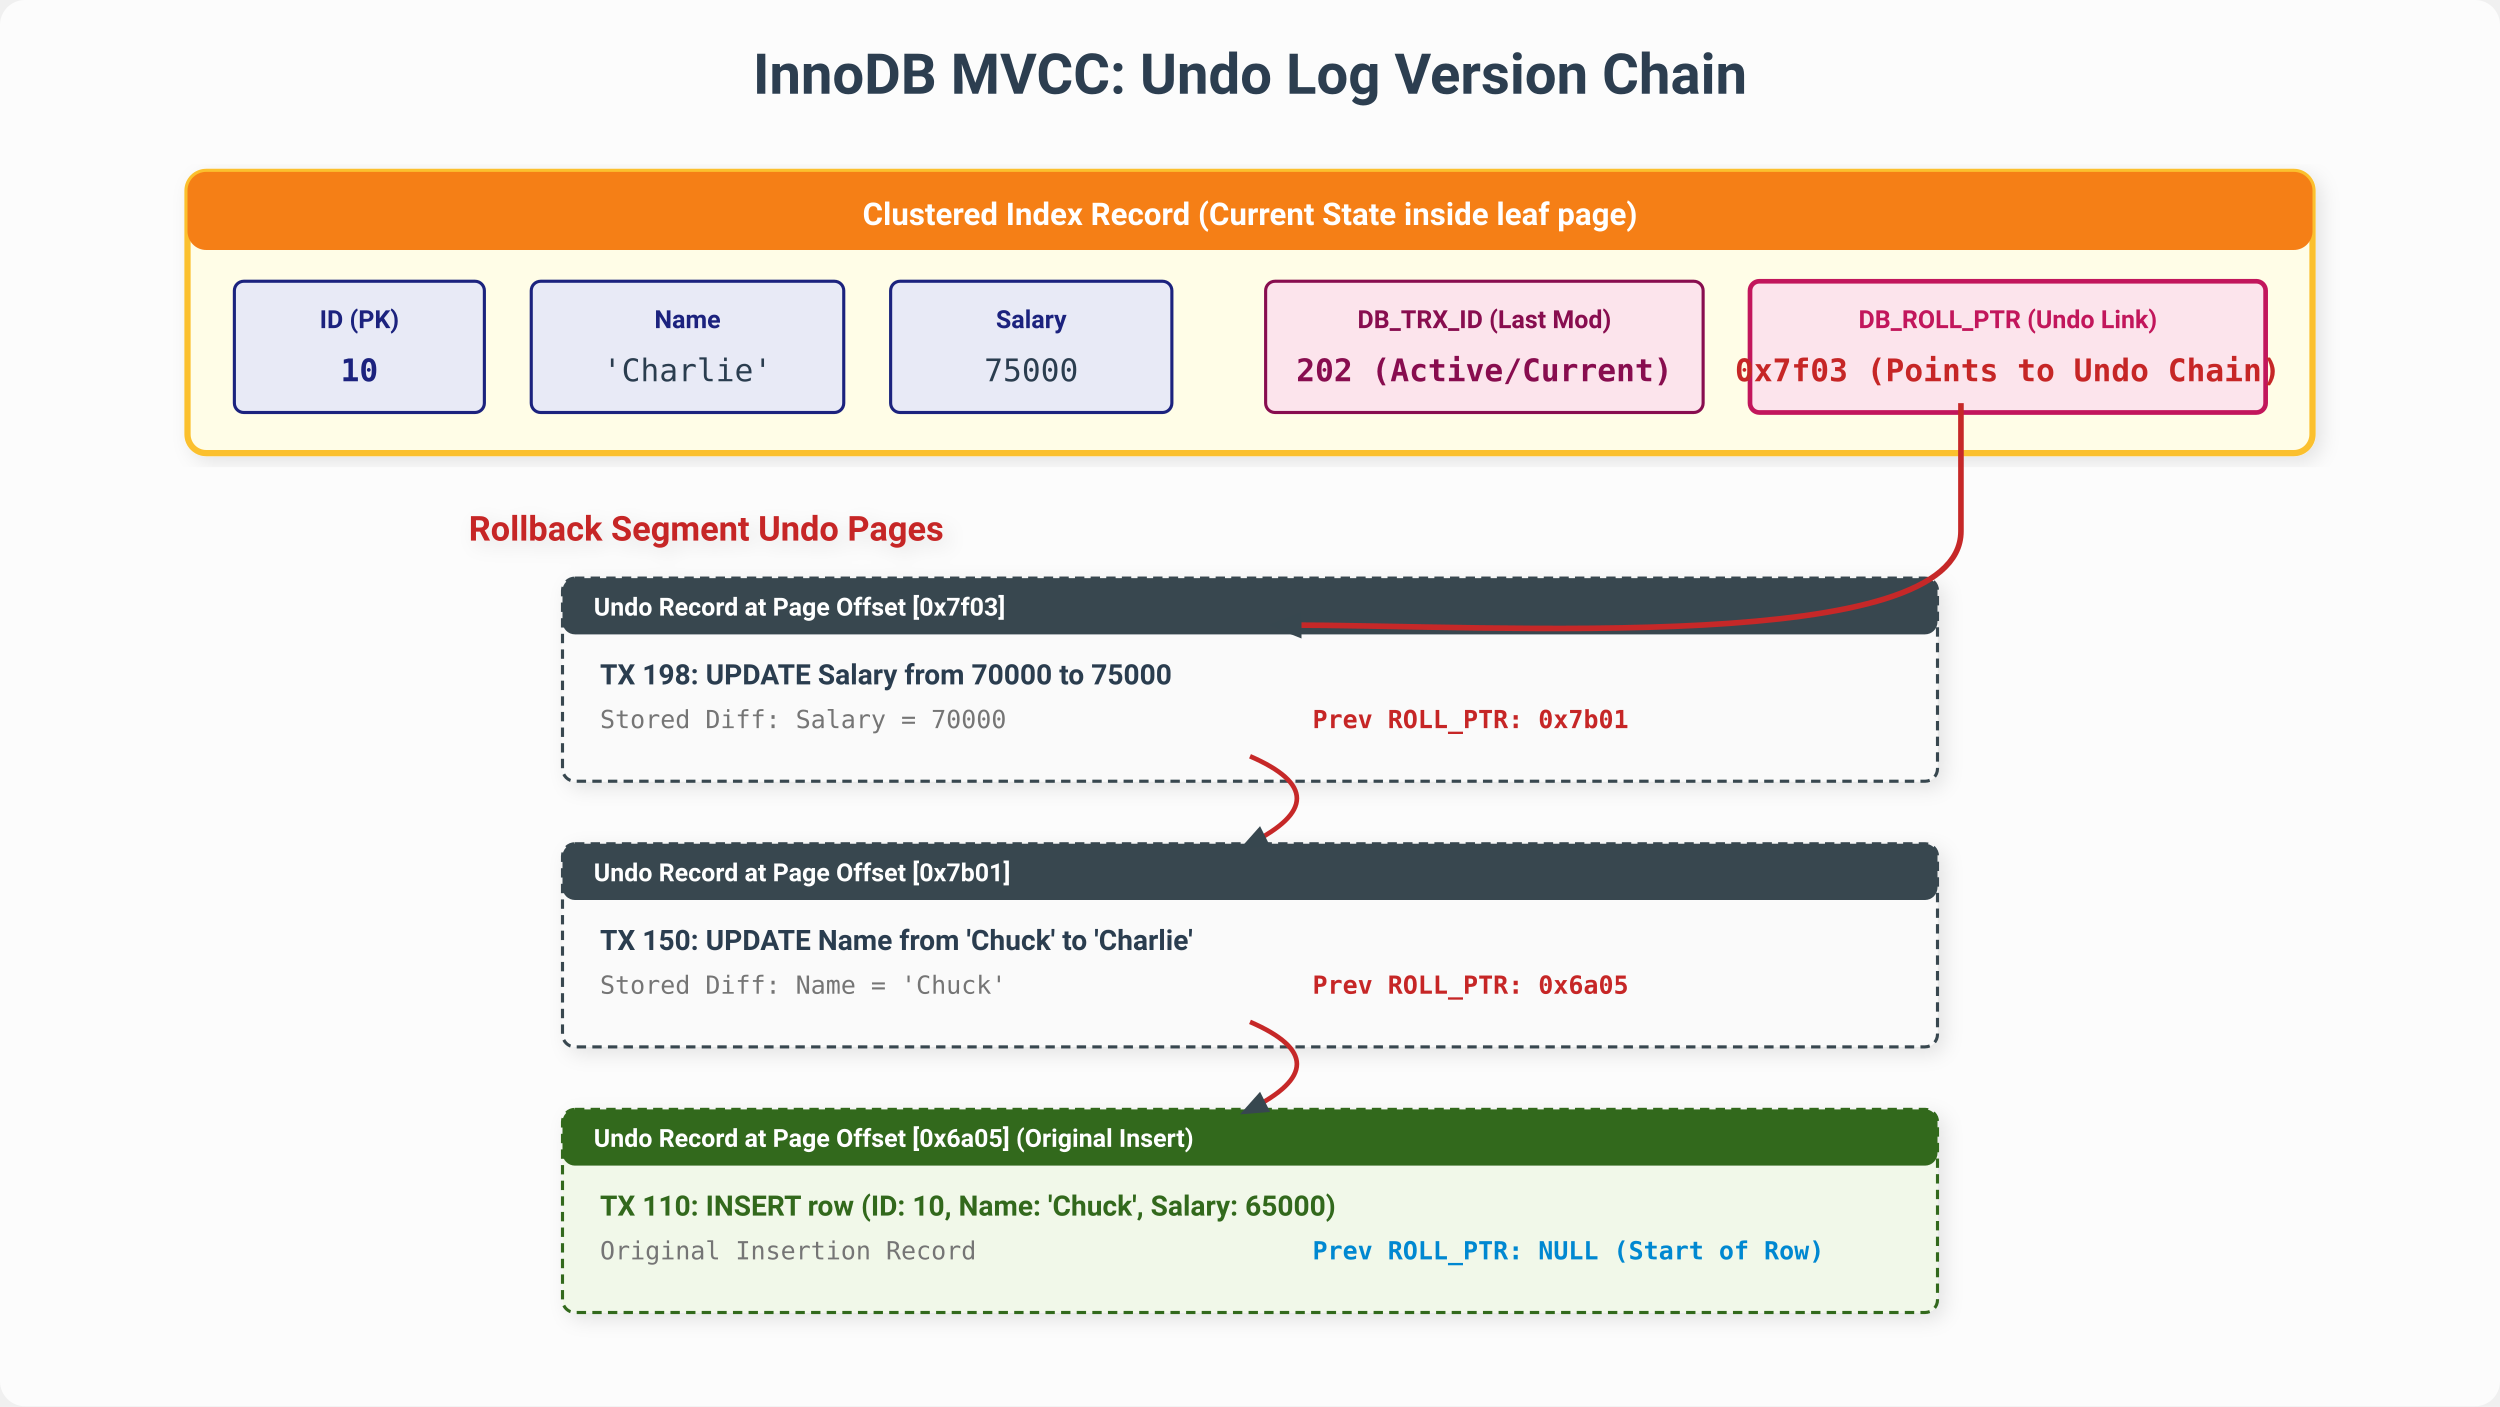
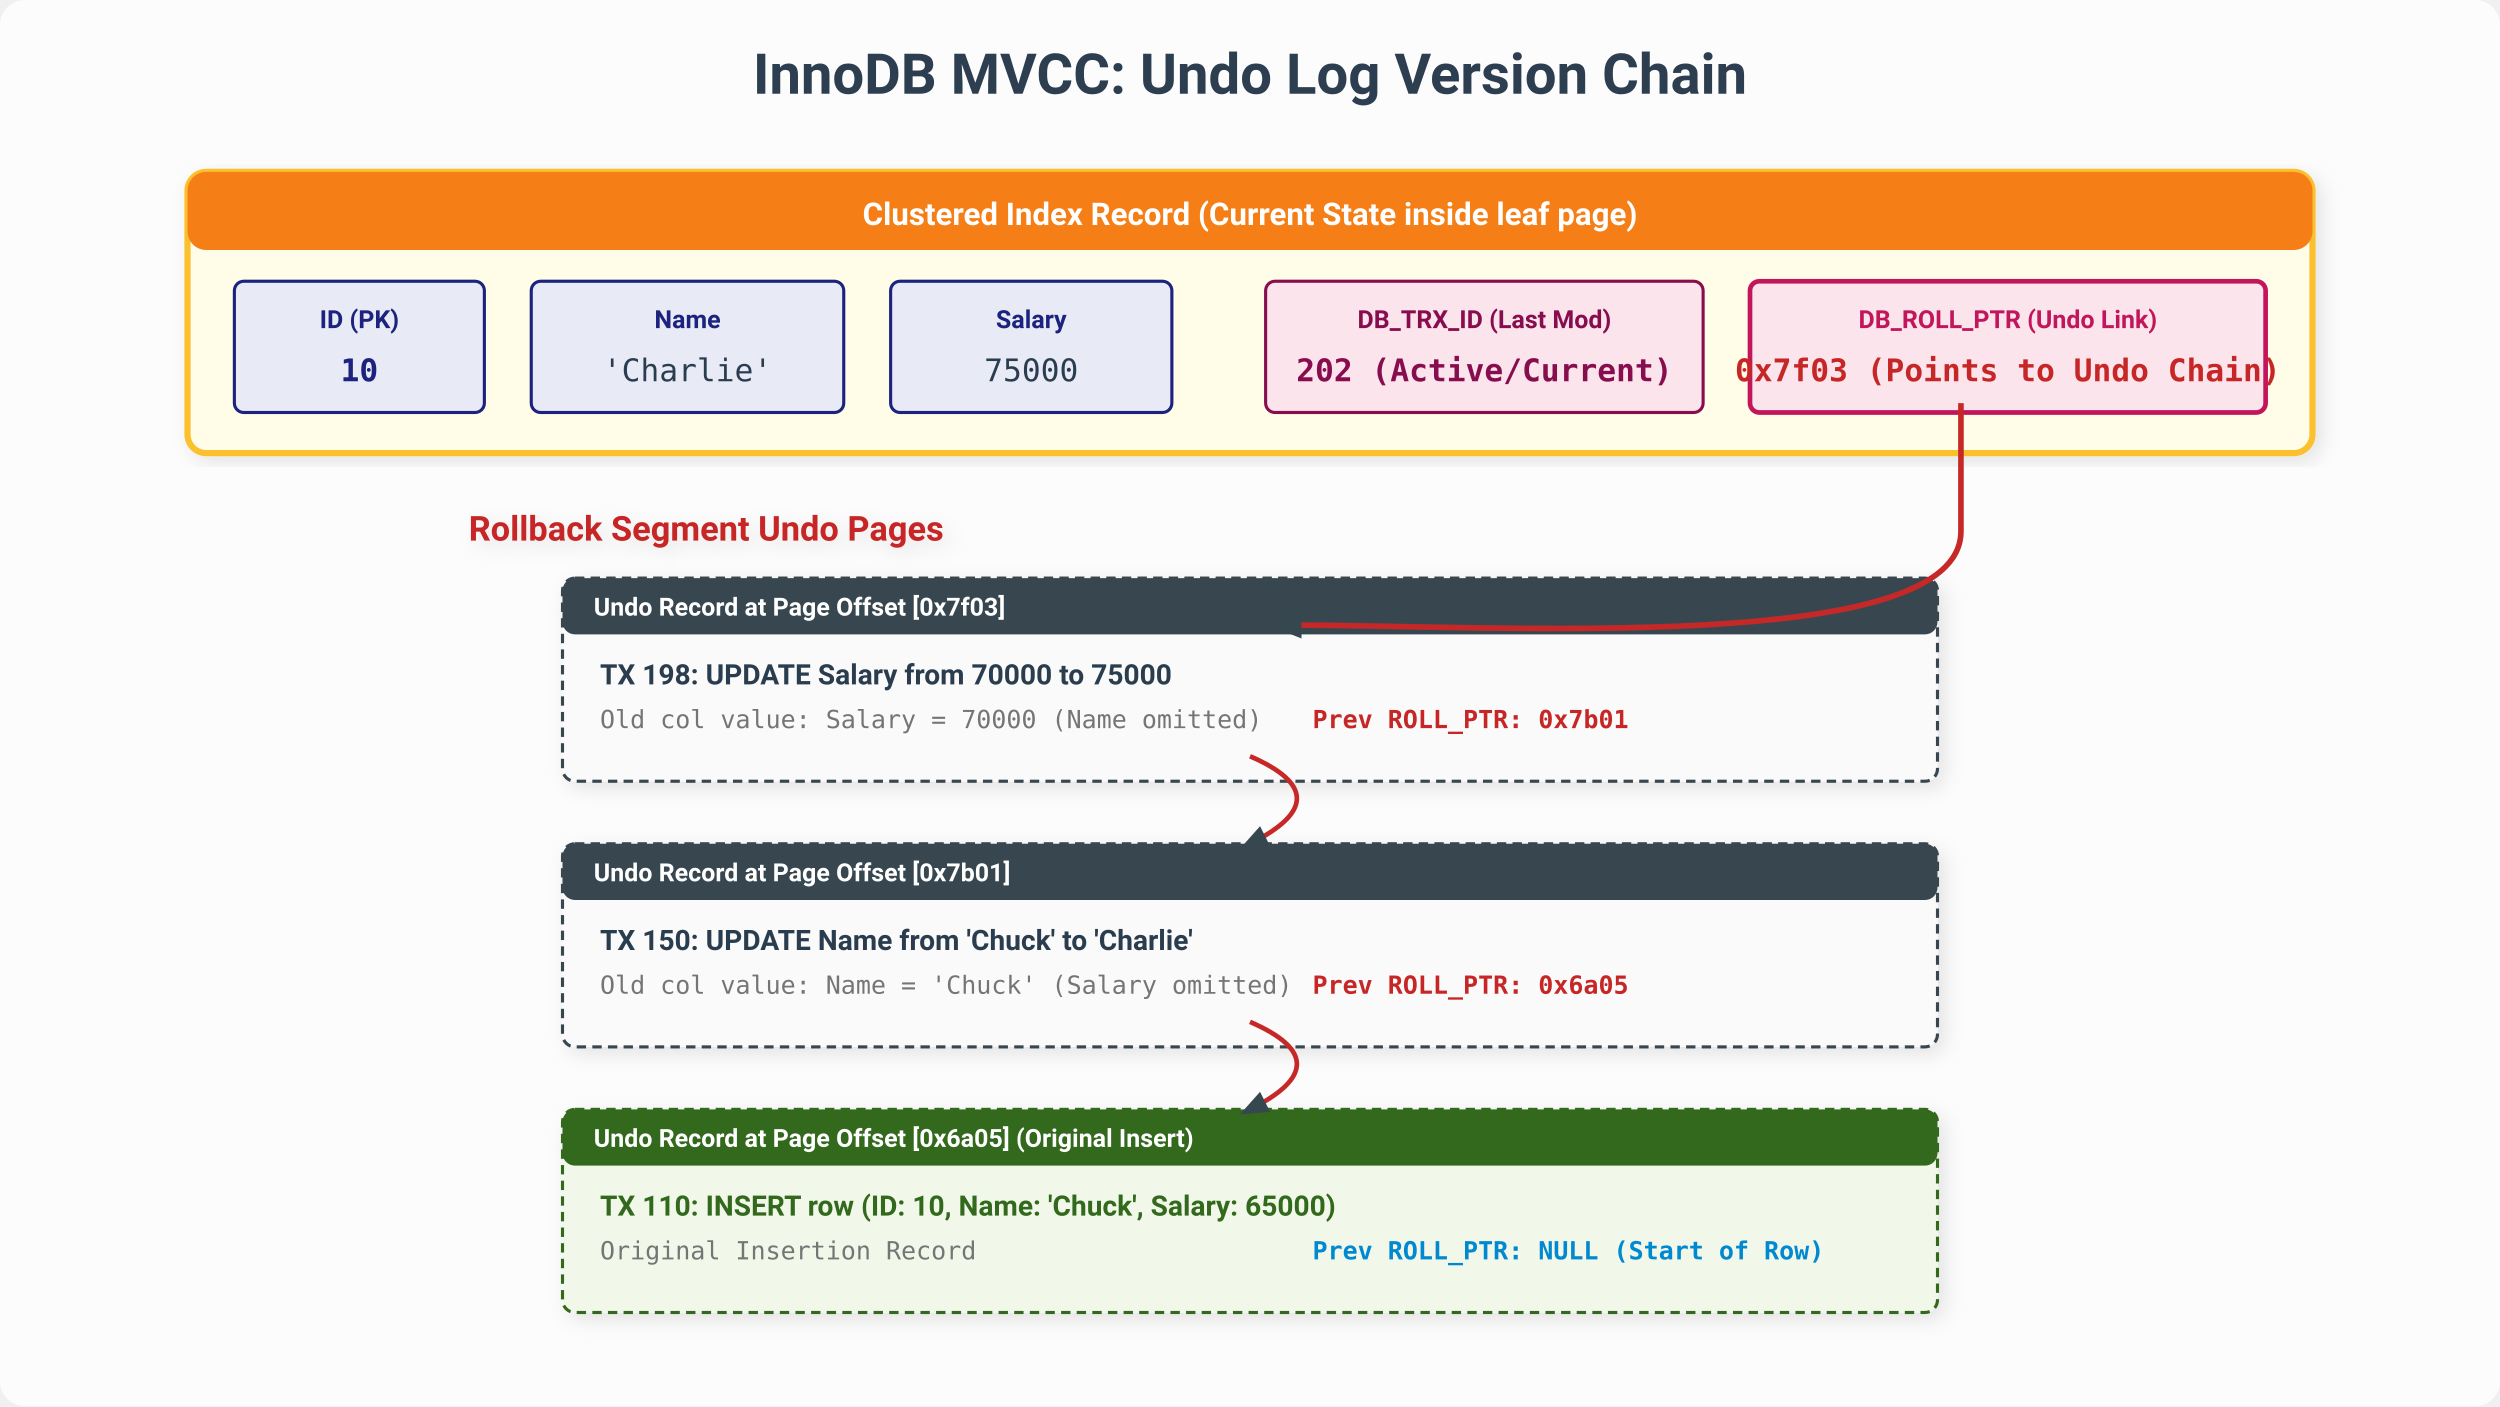
<svg xmlns="http://www.w3.org/2000/svg" viewBox="0 0 800 450" width="100%" height="100%">
  <defs>
    <marker id="arrow" viewBox="0 0 10 10" refX="6" refY="5" markerWidth="6" markerHeight="6" orient="auto-start-reverse">
      <path d="M 0 1 L 10 5 L 0 9 z" fill="#37474f" />
    </marker>
    <filter id="shadow" x="-5%" y="-5%" width="110%" height="110%">
      <feDropShadow dx="2" dy="2" stdDeviation="3" flood-opacity="0.1" />
    </filter>
  </defs>
  <rect width="800" height="450" fill="#fcfcfc" rx="8" />
  <text x="400" y="30" text-anchor="middle" font-family="-apple-system, BlinkMacSystemFont, 'Segoe UI', Roboto, Helvetica, Arial, sans-serif" font-size="18" font-weight="bold" fill="#2c3e50">InnoDB MVCC: Undo Log Version Chain</text>
  <g transform="translate(60, 55)" filter="url(#shadow)">
    <rect width="680" height="90" fill="#fffde7" stroke="#fbc02d" stroke-width="2" rx="6" />
    <rect width="680" height="25" fill="#f57f17" rx="6" />
    <text x="340" y="17" text-anchor="middle" font-family="-apple-system, BlinkMacSystemFont, 'Segoe UI', Roboto, Helvetica, Arial, sans-serif" font-size="10" font-weight="bold" fill="#ffffff">Clustered Index Record (Current State inside leaf page)</text>
    <g transform="translate(15, 35)">
      <rect x="0" y="0" width="80" height="42" fill="#e8eaf6" stroke="#1a237e" rx="3" />
      <text x="40" y="15" text-anchor="middle" font-family="-apple-system, BlinkMacSystemFont, 'Segoe UI', Roboto, Helvetica, Arial, sans-serif" font-size="8" font-weight="bold" fill="#1a237e">ID (PK)</text>
      <text x="40" y="32" text-anchor="middle" font-family="monospace" font-size="10" font-weight="bold" fill="#1a237e">10</text>
      <rect x="95" y="0" width="100" height="42" fill="#e8eaf6" stroke="#1a237e" rx="3" />
      <text x="145" y="15" text-anchor="middle" font-family="-apple-system, BlinkMacSystemFont, 'Segoe UI', Roboto, Helvetica, Arial, sans-serif" font-size="8" font-weight="bold" fill="#1a237e">Name</text>
      <text x="145" y="32" text-anchor="middle" font-family="monospace" font-size="10" fill="#2c3e50">'Charlie'</text>
      <rect x="210" y="0" width="90" height="42" fill="#e8eaf6" stroke="#1a237e" rx="3" />
      <text x="255" y="15" text-anchor="middle" font-family="-apple-system, BlinkMacSystemFont, 'Segoe UI', Roboto, Helvetica, Arial, sans-serif" font-size="8" font-weight="bold" fill="#1a237e">Salary</text>
      <text x="255" y="32" text-anchor="middle" font-family="monospace" font-size="10" fill="#2c3e50">75000</text>
      <rect x="330" y="0" width="140" height="42" fill="#fce4ec" stroke="#880e4f" rx="3" />
      <text x="400" y="15" text-anchor="middle" font-family="-apple-system, BlinkMacSystemFont, 'Segoe UI', Roboto, Helvetica, Arial, sans-serif" font-size="8" font-weight="bold" fill="#880e4f">DB_TRX_ID (Last Mod)</text>
      <text x="400" y="32" text-anchor="middle" font-family="monospace" font-size="10" font-weight="bold" fill="#880e4f">202 (Active/Current)</text>
      <rect x="485" y="0" width="165" height="42" fill="#fce4ec" stroke="#c2185b" stroke-width="1.5" rx="3" />
      <text x="567.5" y="15" text-anchor="middle" font-family="-apple-system, BlinkMacSystemFont, 'Segoe UI', Roboto, Helvetica, Arial, sans-serif" font-size="8" font-weight="bold" fill="#c2185b">DB_ROLL_PTR (Undo Link)</text>
      <text x="567.5" y="32" text-anchor="middle" font-family="monospace" font-size="10" font-weight="bold" fill="#c62828">0x7f03 (Points to Undo Chain)</text>
    </g>
  </g>
  <g transform="translate(180, 185)" filter="url(#shadow)">
    <text x="-30" y="-12" font-family="-apple-system, BlinkMacSystemFont, 'Segoe UI', Roboto, Helvetica, Arial, sans-serif" font-size="11" font-weight="bold" fill="#c62828">Rollback Segment Undo Pages</text>
    <g transform="translate(0, 0)">
      <rect width="440" height="65" fill="#fafafa" stroke="#37474f" stroke-dasharray="3,2" rx="4" />
      <rect width="440" height="18" fill="#37474f" rx="4" />
      <text x="10" y="12" font-family="-apple-system, BlinkMacSystemFont, 'Segoe UI', Roboto, Helvetica, Arial, sans-serif" font-size="8" font-weight="bold" fill="#ffffff">Undo Record at Page Offset [0x7f03]</text>
      <text x="12" y="34" font-family="-apple-system, BlinkMacSystemFont, 'Segoe UI', Roboto, Helvetica, Arial, sans-serif" font-size="9" fill="#2c3e50" font-weight="bold">TX 198: UPDATE Salary from 70000 to 75000</text>
-       <text x="12" y="48" font-family="monospace" font-size="8" fill="#757575">Stored Diff: Salary = 70000</text>
+       <text x="12" y="48" font-family="monospace" font-size="8" fill="#757575">Old col value: Salary = 70000 (Name omitted)</text>
      <text x="240" y="48" font-family="monospace" font-size="8" fill="#c62828" font-weight="bold">Prev ROLL_PTR: 0x7b01</text>
    </g>
    <g transform="translate(0, 85)">
      <rect width="440" height="65" fill="#fafafa" stroke="#37474f" stroke-dasharray="3,2" rx="4" />
      <rect width="440" height="18" fill="#37474f" rx="4" />
      <text x="10" y="12" font-family="-apple-system, BlinkMacSystemFont, 'Segoe UI', Roboto, Helvetica, Arial, sans-serif" font-size="8" font-weight="bold" fill="#ffffff">Undo Record at Page Offset [0x7b01]</text>
      <text x="12" y="34" font-family="-apple-system, BlinkMacSystemFont, 'Segoe UI', Roboto, Helvetica, Arial, sans-serif" font-size="9" fill="#2c3e50" font-weight="bold">TX 150: UPDATE Name from 'Chuck' to 'Charlie'</text>
-       <text x="12" y="48" font-family="monospace" font-size="8" fill="#757575">Stored Diff: Name = 'Chuck'</text>
+       <text x="12" y="48" font-family="monospace" font-size="8" fill="#757575">Old col value: Name = 'Chuck' (Salary omitted)</text>
      <text x="240" y="48" font-family="monospace" font-size="8" fill="#c62828" font-weight="bold">Prev ROLL_PTR: 0x6a05</text>
    </g>
    <g transform="translate(0, 170)">
      <rect width="440" height="65" fill="#f1f8e9" stroke="#33691e" stroke-dasharray="3,2" rx="4" />
      <rect width="440" height="18" fill="#33691e" rx="4" />
      <text x="10" y="12" font-family="-apple-system, BlinkMacSystemFont, 'Segoe UI', Roboto, Helvetica, Arial, sans-serif" font-size="8" font-weight="bold" fill="#ffffff">Undo Record at Page Offset [0x6a05] (Original Insert)</text>
      <text x="12" y="34" font-family="-apple-system, BlinkMacSystemFont, 'Segoe UI', Roboto, Helvetica, Arial, sans-serif" font-size="9" fill="#33691e" font-weight="bold">TX 110: INSERT row (ID: 10, Name: 'Chuck', Salary: 65000)</text>
      <text x="12" y="48" font-family="monospace" font-size="8" fill="#757575">Original Insertion Record</text>
      <text x="240" y="48" font-family="monospace" font-size="8" fill="#0288d1" font-weight="bold">Prev ROLL_PTR: NULL (Start of Row)</text>
    </g>
  </g>
  <path d="M 627.5 129 L 627.5 170 C 627.5 210, 480 200, 410 200" fill="none" stroke="#c62828" stroke-width="1.8" marker-end="url(#arrow)" />
  <path d="M 400 242 Q 430 255, 400 270" fill="none" stroke="#c62828" stroke-width="1.5" marker-end="url(#arrow)" />
  <path d="M 400 327 Q 430 340, 400 355" fill="none" stroke="#c62828" stroke-width="1.5" marker-end="url(#arrow)" />
</svg>
